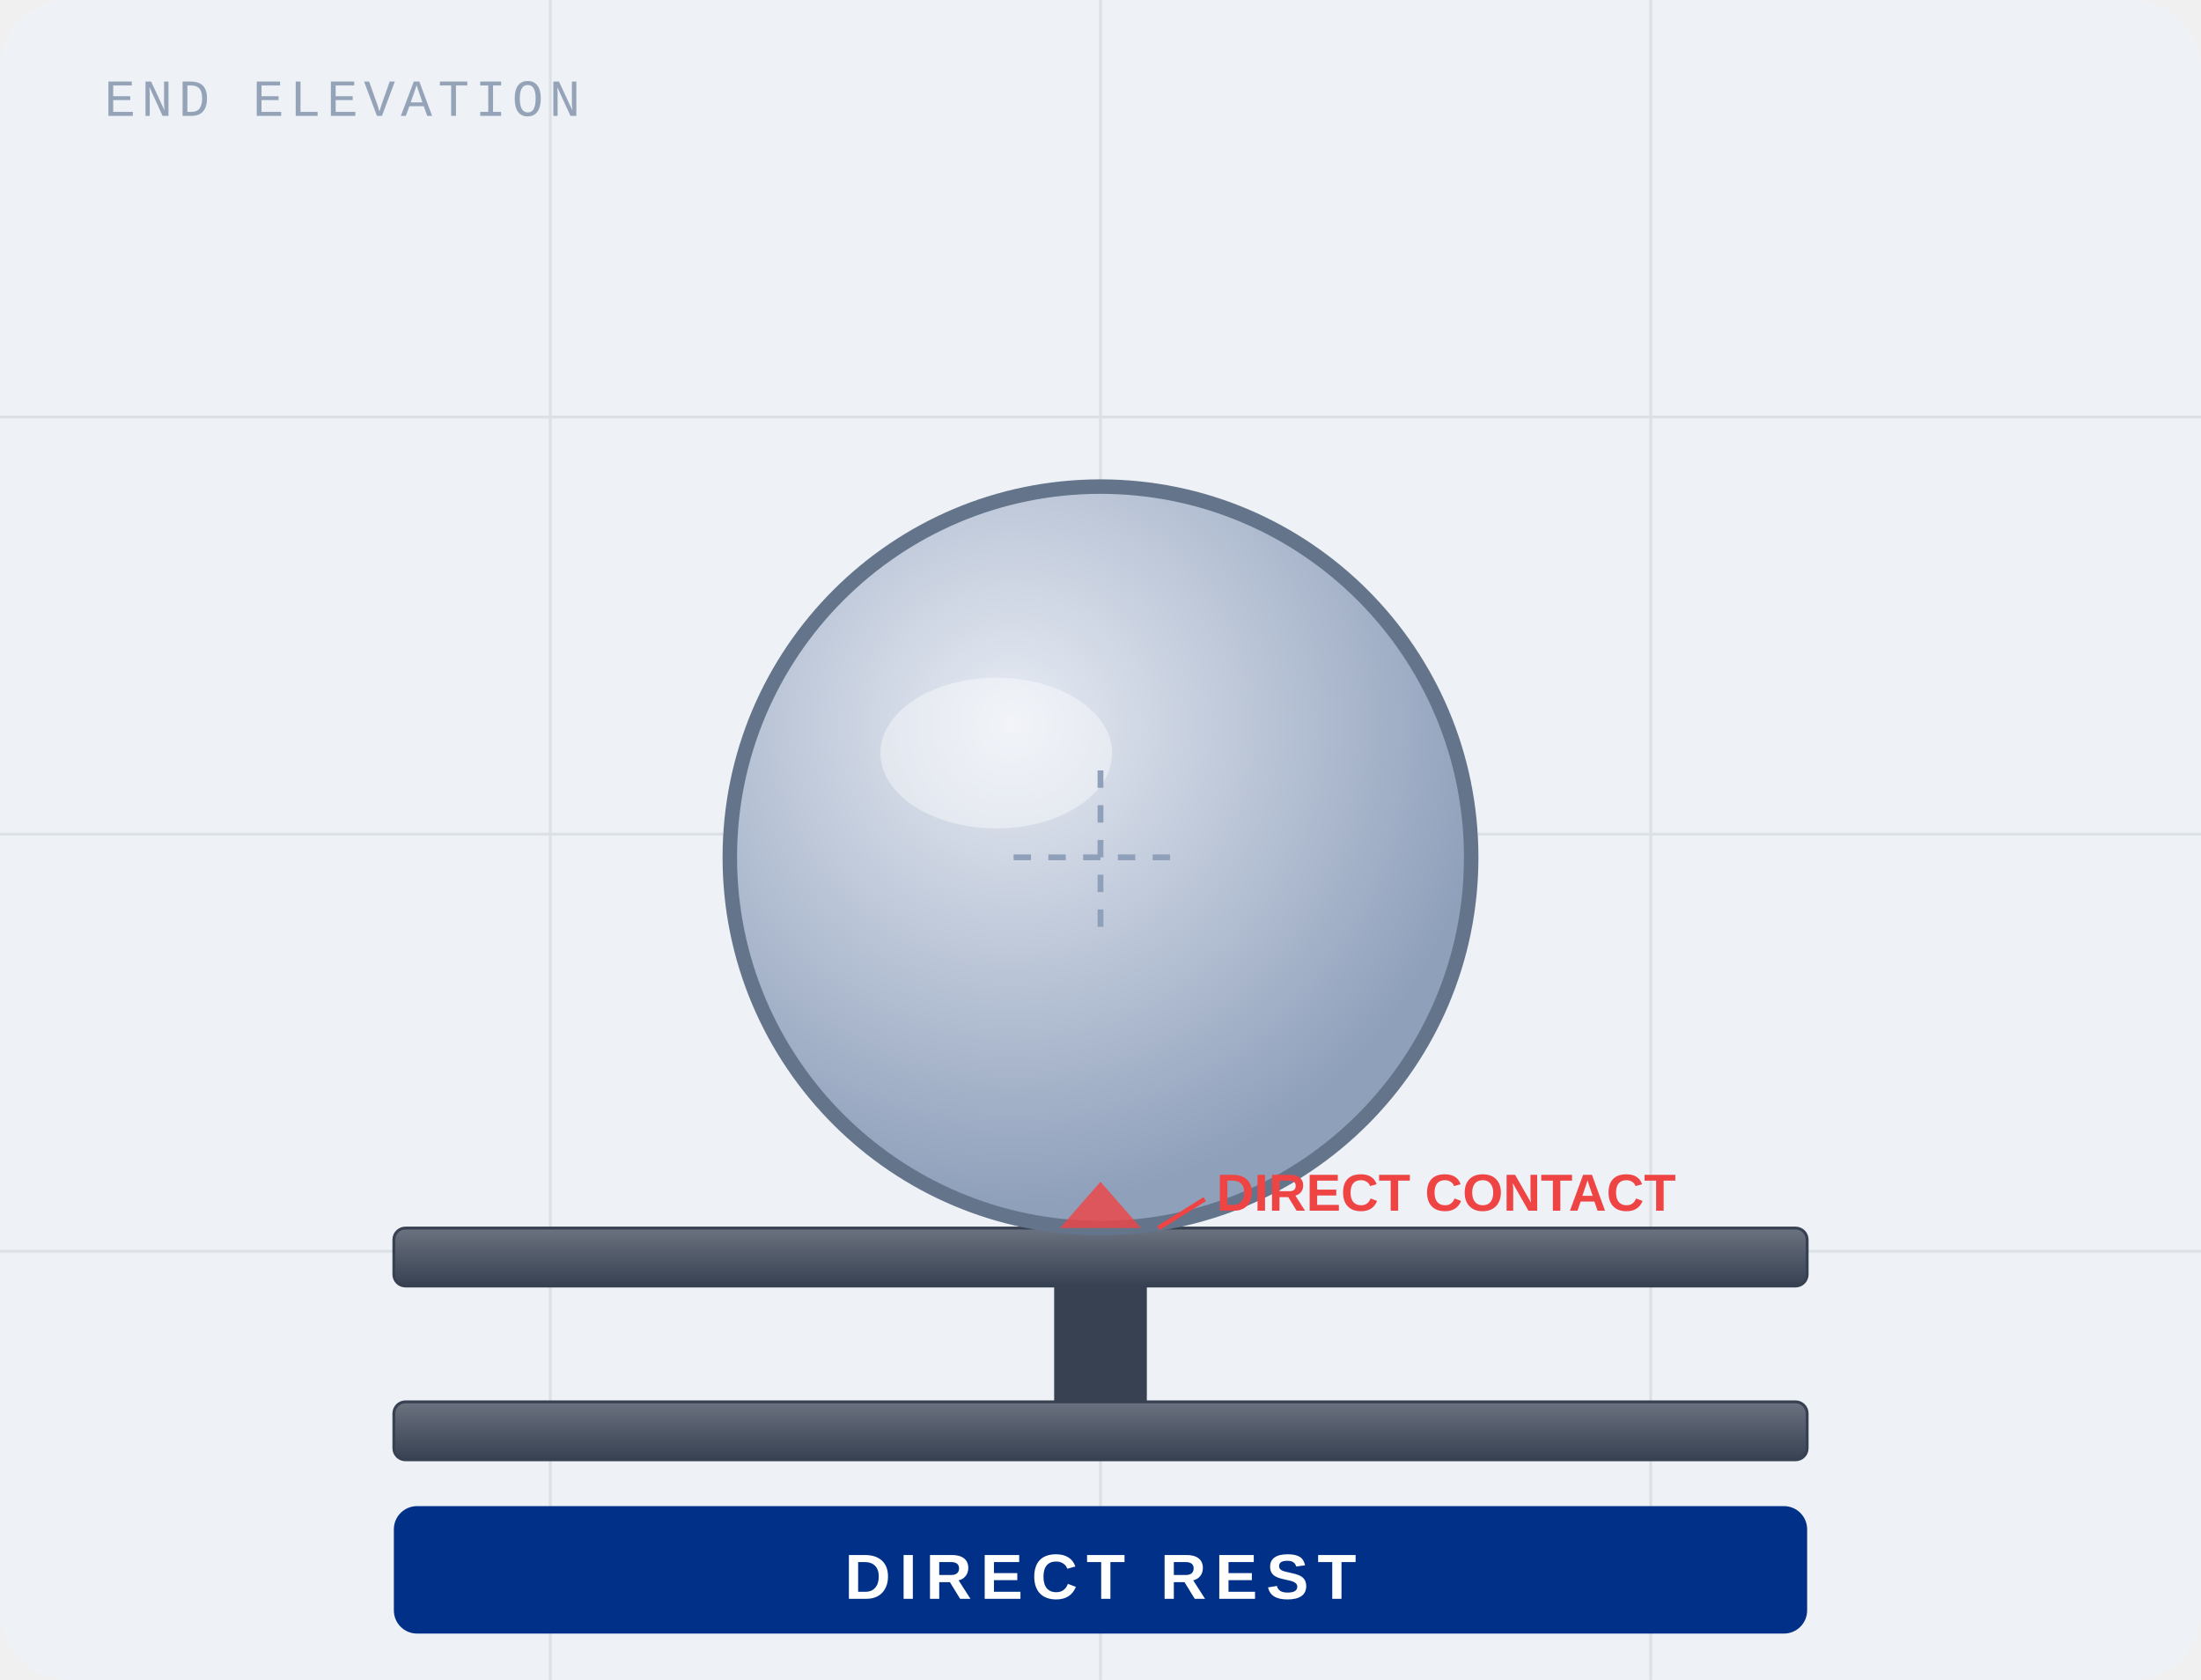
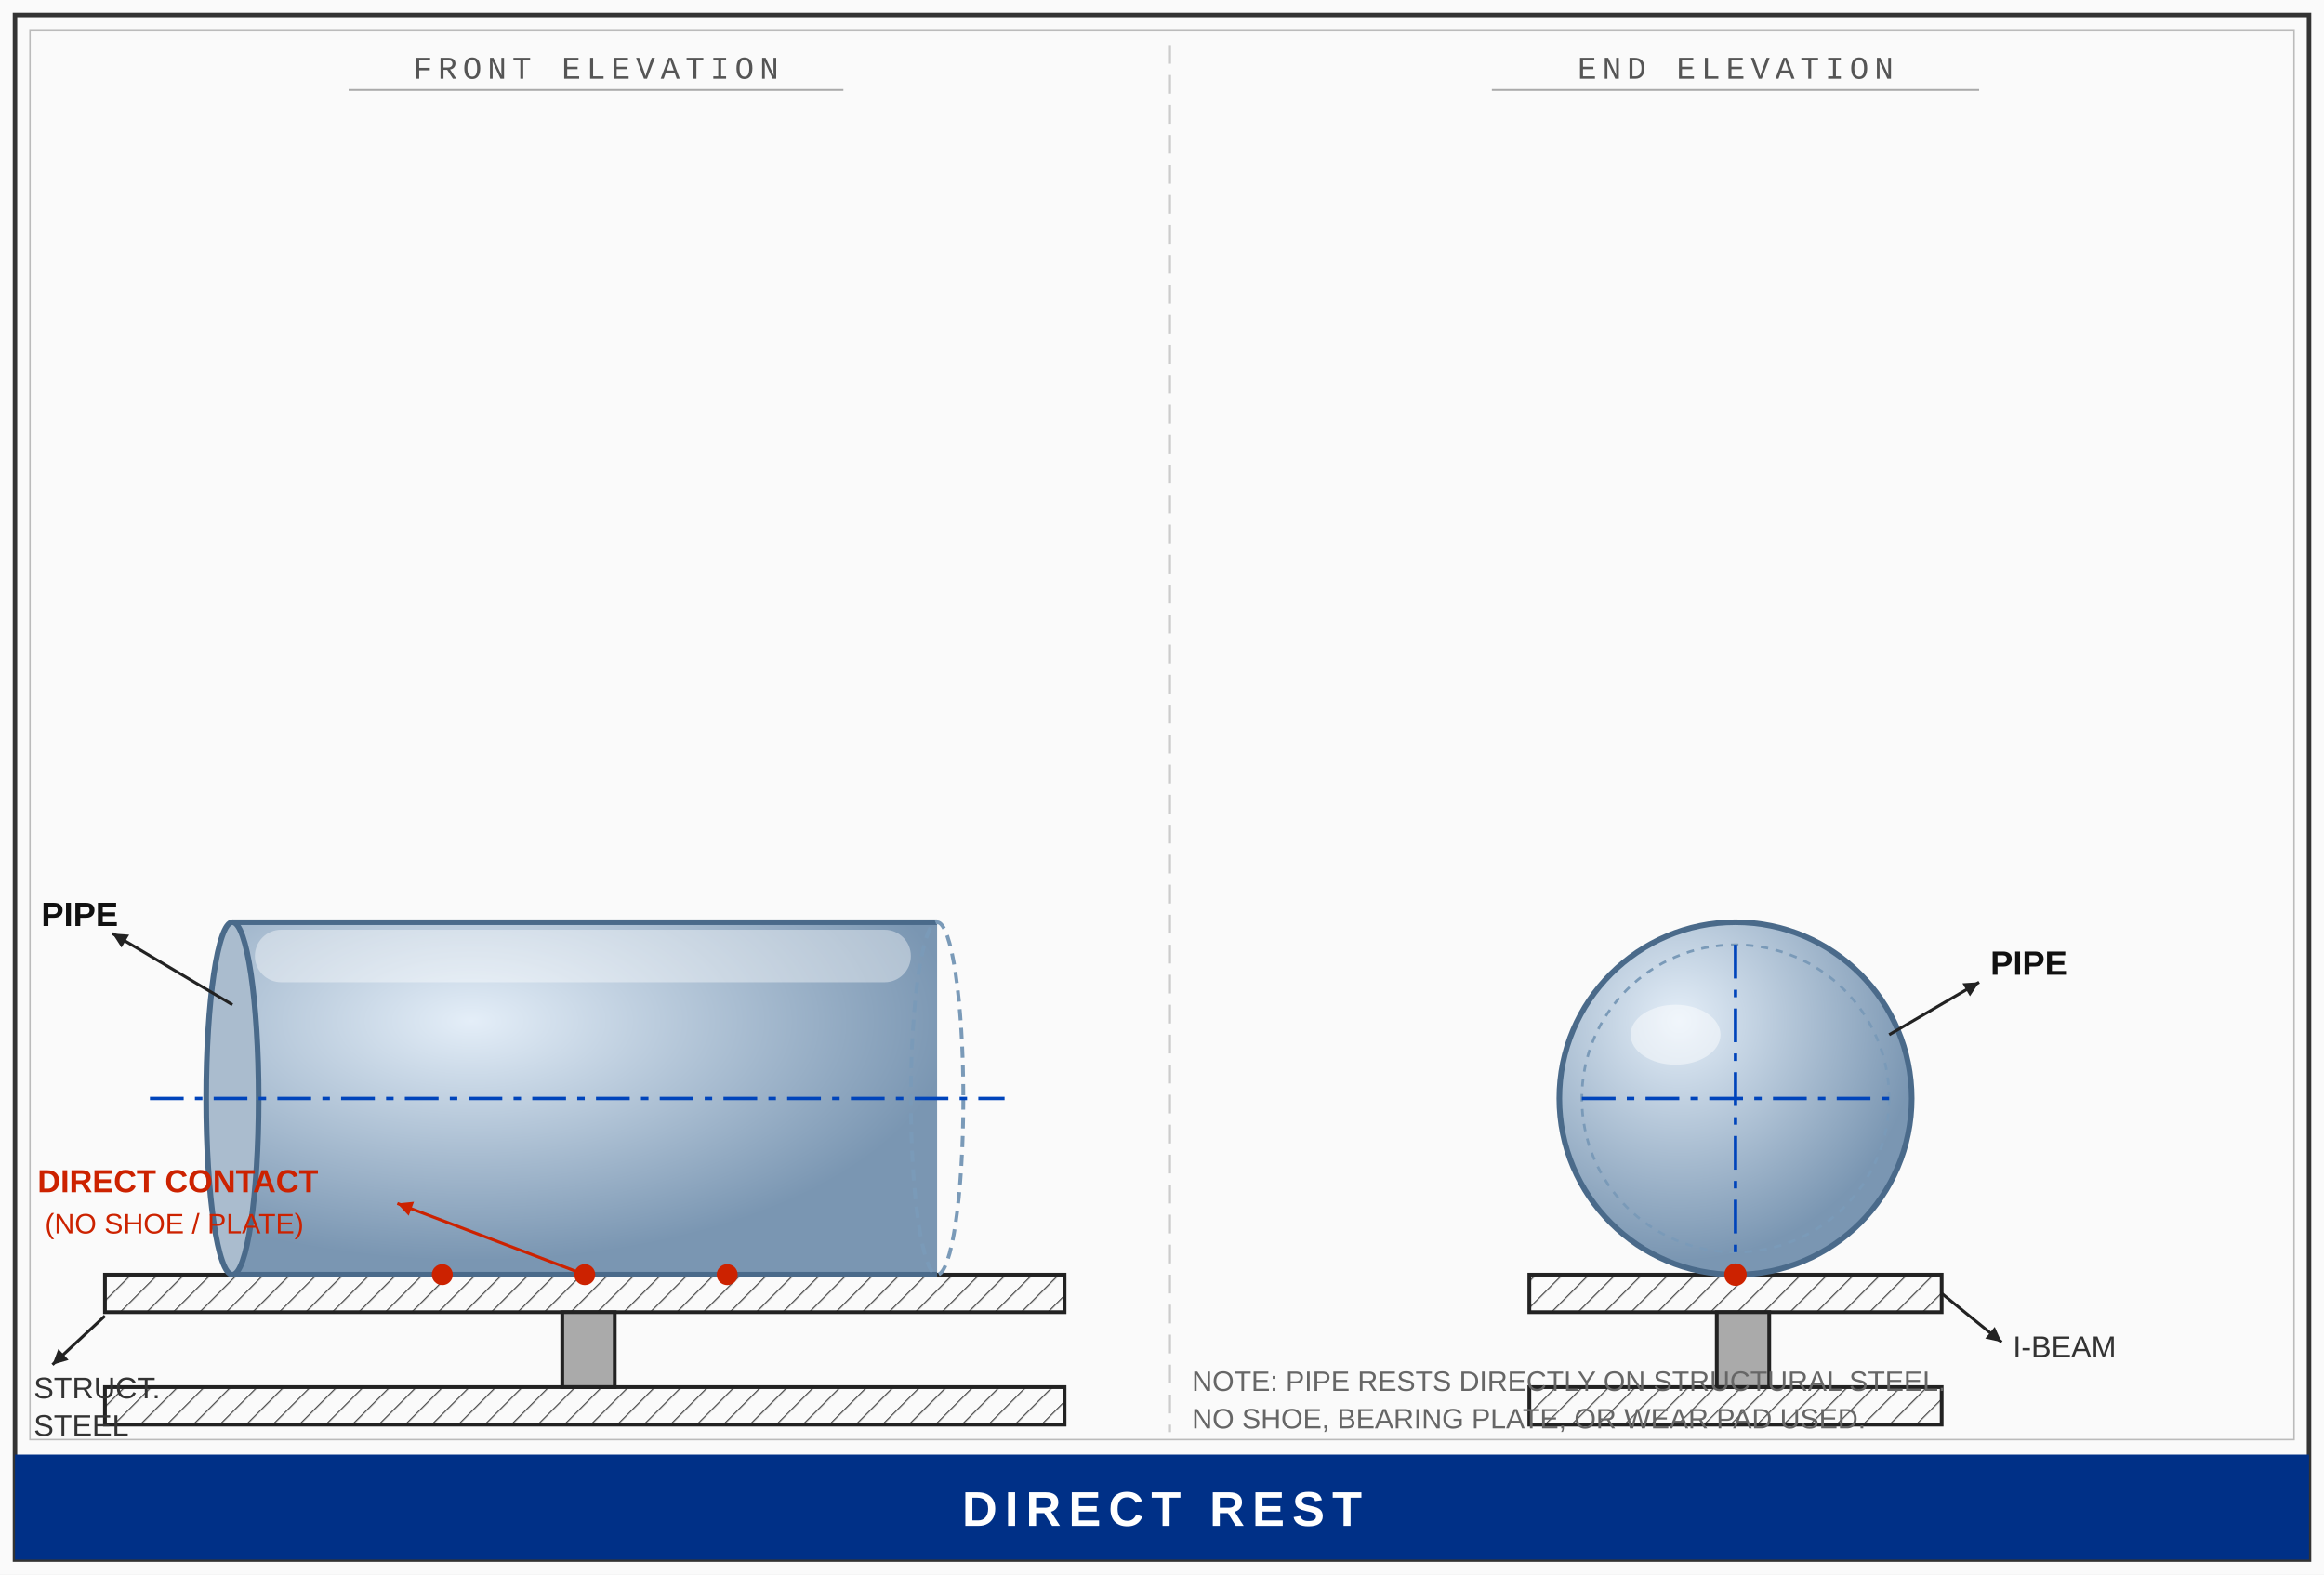
- <svg xmlns="http://www.w3.org/2000/svg" viewBox="0 0 380 290">
+ <svg xmlns="http://www.w3.org/2000/svg" viewBox="0 0 620 420">
  <defs>
-     <radialGradient id="pg" cx="38%" cy="32%" r="65%">
-       <stop offset="0%" stop-color="#E8ECF4" />
-       <stop offset="100%" stop-color="#8FA0BB" />
+     <pattern id="h" patternUnits="userSpaceOnUse" width="5" height="5" patternTransform="rotate(45)">
+       <line x1="0" y1="0" x2="0" y2="5" stroke="#555" stroke-width="0.65" />
+     </pattern>
+     <radialGradient id="pg" cx="34%" cy="28%" r="68%">
+       <stop offset="0%" stop-color="#E4EEF8" />
+       <stop offset="100%" stop-color="#7A96B2" />
    </radialGradient>
-     <linearGradient id="sg" x1="0" y1="0" x2="0" y2="1">
-       <stop offset="0%" stop-color="#6B7280" />
-       <stop offset="100%" stop-color="#374151" />
-     </linearGradient>
+     <marker id="a" markerWidth="5" markerHeight="5" refX="5" refY="2.5" orient="auto">
+       <polygon points="0,0 0,5 5,2.5" fill="#222" />
+     </marker>
+     <marker id="ra" markerWidth="5" markerHeight="5" refX="5" refY="2.5" orient="auto">
+       <polygon points="0,0 0,5 5,2.5" fill="#CC2200" />
+     </marker>
  </defs>
-   <rect width="380" height="290" fill="#EEF2F7" rx="12" />
-   <g stroke="#D1D5DB" stroke-width="0.5" opacity="0.6">
-     <line x1="0" y1="72" x2="380" y2="72" />
-     <line x1="0" y1="144" x2="380" y2="144" />
-     <line x1="0" y1="216" x2="380" y2="216" />
-     <line x1="95" y1="0" x2="95" y2="290" />
-     <line x1="190" y1="0" x2="190" y2="290" />
-     <line x1="285" y1="0" x2="285" y2="290" />
-   </g>
-   <text x="18" y="20" font-family="'Courier New',monospace" font-size="9" fill="#94A3B8" letter-spacing="1">END ELEVATION</text>
-   <rect x="68" y="212" width="244" height="10" rx="2" fill="url(#sg)" stroke="#374151" stroke-width="0.5" />
-   <rect x="182" y="222" width="16" height="20" fill="#374151" />
-   <rect x="68" y="242" width="244" height="10" rx="2" fill="url(#sg)" stroke="#374151" stroke-width="0.5" />
-   <circle cx="190" cy="148" r="64" fill="url(#pg)" stroke="#64748B" stroke-width="2.5" />
-   <ellipse cx="172" cy="130" rx="20" ry="13" fill="rgba(255,255,255,0.4)" />
-   <line x1="190" y1="133" x2="190" y2="163" stroke="#8FA0BB" stroke-width="1" stroke-dasharray="3,3" />
-   <line x1="175" y1="148" x2="205" y2="148" stroke="#8FA0BB" stroke-width="1" stroke-dasharray="3,3" />
-   <polygon points="183,212 190,204 197,212" fill="#EF4444" opacity="0.8" />
-   <text x="210" y="209" font-family="'Arial',sans-serif" font-size="9" fill="#EF4444" font-weight="600">DIRECT CONTACT</text>
-   <line x1="208" y1="207" x2="200" y2="212" stroke="#EF4444" stroke-width="0.8" />
-   <rect x="68" y="260" width="244" height="22" rx="4" fill="#003087" />
-   <text x="190" y="276" text-anchor="middle" font-family="'Arial',sans-serif" font-size="11" font-weight="700" fill="white" letter-spacing="1.5">DIRECT REST</text>
+   <rect width="620" height="420" fill="#FAFAFA" />
+   <rect x="4" y="4" width="612" height="412" fill="none" stroke="#333" stroke-width="1.2" />
+   <rect x="8" y="8" width="604" height="376" fill="none" stroke="#BBB" stroke-width="0.4" />
+   <line x1="312" y1="12" x2="312" y2="382" stroke="#CCC" stroke-width="0.8" stroke-dasharray="5,3" />
+   <text x="159" y="21" text-anchor="middle" font-family="Courier New,monospace" font-size="8.5" fill="#555" letter-spacing="1.5">FRONT ELEVATION</text>
+   <text x="463" y="21" text-anchor="middle" font-family="Courier New,monospace" font-size="8.5" fill="#555" letter-spacing="1.5">END ELEVATION</text>
+   <line x1="93" y1="24" x2="225" y2="24" stroke="#AAA" stroke-width="0.5" />
+   <line x1="398" y1="24" x2="528" y2="24" stroke="#AAA" stroke-width="0.5" />
+   <rect x="28" y="340" width="256" height="10" fill="url(#h)" stroke="#222" stroke-width="1" />
+   <rect x="150" y="350" width="14" height="20" fill="#AAAAAA" stroke="#222" stroke-width="1" />
+   <rect x="28" y="370" width="256" height="10" fill="url(#h)" stroke="#222" stroke-width="1" />
+   <rect x="62" y="246" width="188" height="94" fill="url(#pg)" />
+   <line x1="62" y1="246" x2="250" y2="246" stroke="#4A6A8A" stroke-width="1.5" />
+   <line x1="62" y1="340" x2="250" y2="340" stroke="#4A6A8A" stroke-width="1.5" />
+   <ellipse cx="62" cy="293" rx="7" ry="47" fill="#AABCCE" stroke="#4A6A8A" stroke-width="1.5" />
+   <ellipse cx="250" cy="293" rx="7" ry="47" fill="none" stroke="#7A9AB8" stroke-width="1" stroke-dasharray="3,2" />
+   <rect x="68" y="248" width="175" height="14" rx="7" fill="rgba(255,255,255,0.40)" />
+   <line x1="40" y1="293" x2="268" y2="293" stroke="#0044BB" stroke-width="0.9" stroke-dasharray="9,3,2,3" />
+   <circle cx="118" cy="340" r="2.8" fill="#CC2200" />
+   <circle cx="156" cy="340" r="2.8" fill="#CC2200" />
+   <circle cx="194" cy="340" r="2.8" fill="#CC2200" />
+   <line x1="62" y1="268" x2="30" y2="249" stroke="#222" stroke-width="0.8" marker-end="url(#a)" />
+   <text x="11" y="247" font-family="Arial,sans-serif" font-size="9" fill="#111" font-weight="700">PIPE</text>
+   <line x1="156" y1="340" x2="106" y2="321" stroke="#CC2200" stroke-width="0.8" marker-end="url(#ra)" />
+   <text x="10" y="318" font-family="Arial,sans-serif" font-size="8.5" fill="#CC2200" font-weight="700">DIRECT CONTACT</text>
+   <text x="12" y="329" font-family="Arial,sans-serif" font-size="7.5" fill="#CC2200">(NO SHOE / PLATE)</text>
+   <line x1="28" y1="351" x2="14" y2="364" stroke="#222" stroke-width="0.8" marker-end="url(#a)" />
+   <text x="9" y="373" font-family="Arial,sans-serif" font-size="8" fill="#333">STRUCT.</text>
+   <text x="9" y="383" font-family="Arial,sans-serif" font-size="8" fill="#333">STEEL</text>
+   <rect x="408" y="340" width="110" height="10" fill="url(#h)" stroke="#222" stroke-width="1" />
+   <rect x="458" y="350" width="14" height="20" fill="#AAAAAA" stroke="#222" stroke-width="1" />
+   <rect x="408" y="370" width="110" height="10" fill="url(#h)" stroke="#222" stroke-width="1" />
+   <circle cx="463" cy="293" r="47" fill="url(#pg)" stroke="#4A6A8A" stroke-width="1.5" />
+   <circle cx="463" cy="293" r="41" fill="none" stroke="#7A9AB8" stroke-width="0.7" stroke-dasharray="2,2" />
+   <ellipse cx="447" cy="276" rx="12" ry="8" fill="rgba(255,255,255,0.46)" />
+   <line x1="463" y1="252" x2="463" y2="334" stroke="#0044BB" stroke-width="0.9" stroke-dasharray="9,3,2,3" />
+   <line x1="422" y1="293" x2="504" y2="293" stroke="#0044BB" stroke-width="0.9" stroke-dasharray="9,3,2,3" />
+   <circle cx="463" cy="340" r="3" fill="#CC2200" />
+   <line x1="504" y1="276" x2="528" y2="262" stroke="#222" stroke-width="0.8" marker-end="url(#a)" />
+   <text x="531" y="260" font-family="Arial,sans-serif" font-size="9" fill="#111" font-weight="700">PIPE</text>
+   <line x1="518" y1="345" x2="534" y2="358" stroke="#222" stroke-width="0.8" marker-end="url(#a)" />
+   <text x="537" y="362" font-family="Arial,sans-serif" font-size="8" fill="#333">I-BEAM</text>
+   <text x="318" y="371" font-family="Arial,sans-serif" font-size="7.5" fill="#666">NOTE: PIPE RESTS DIRECTLY ON STRUCTURAL STEEL.</text>
+   <text x="318" y="381" font-family="Arial,sans-serif" font-size="7.5" fill="#666">NO SHOE, BEARING PLATE, OR WEAR PAD USED.</text>
+   <rect x="4" y="388" width="612" height="28" fill="#003087" />
+   <text x="310" y="407" text-anchor="middle" font-family="Arial,sans-serif" font-size="13" font-weight="700" fill="white" letter-spacing="2">DIRECT REST</text>
</svg>
